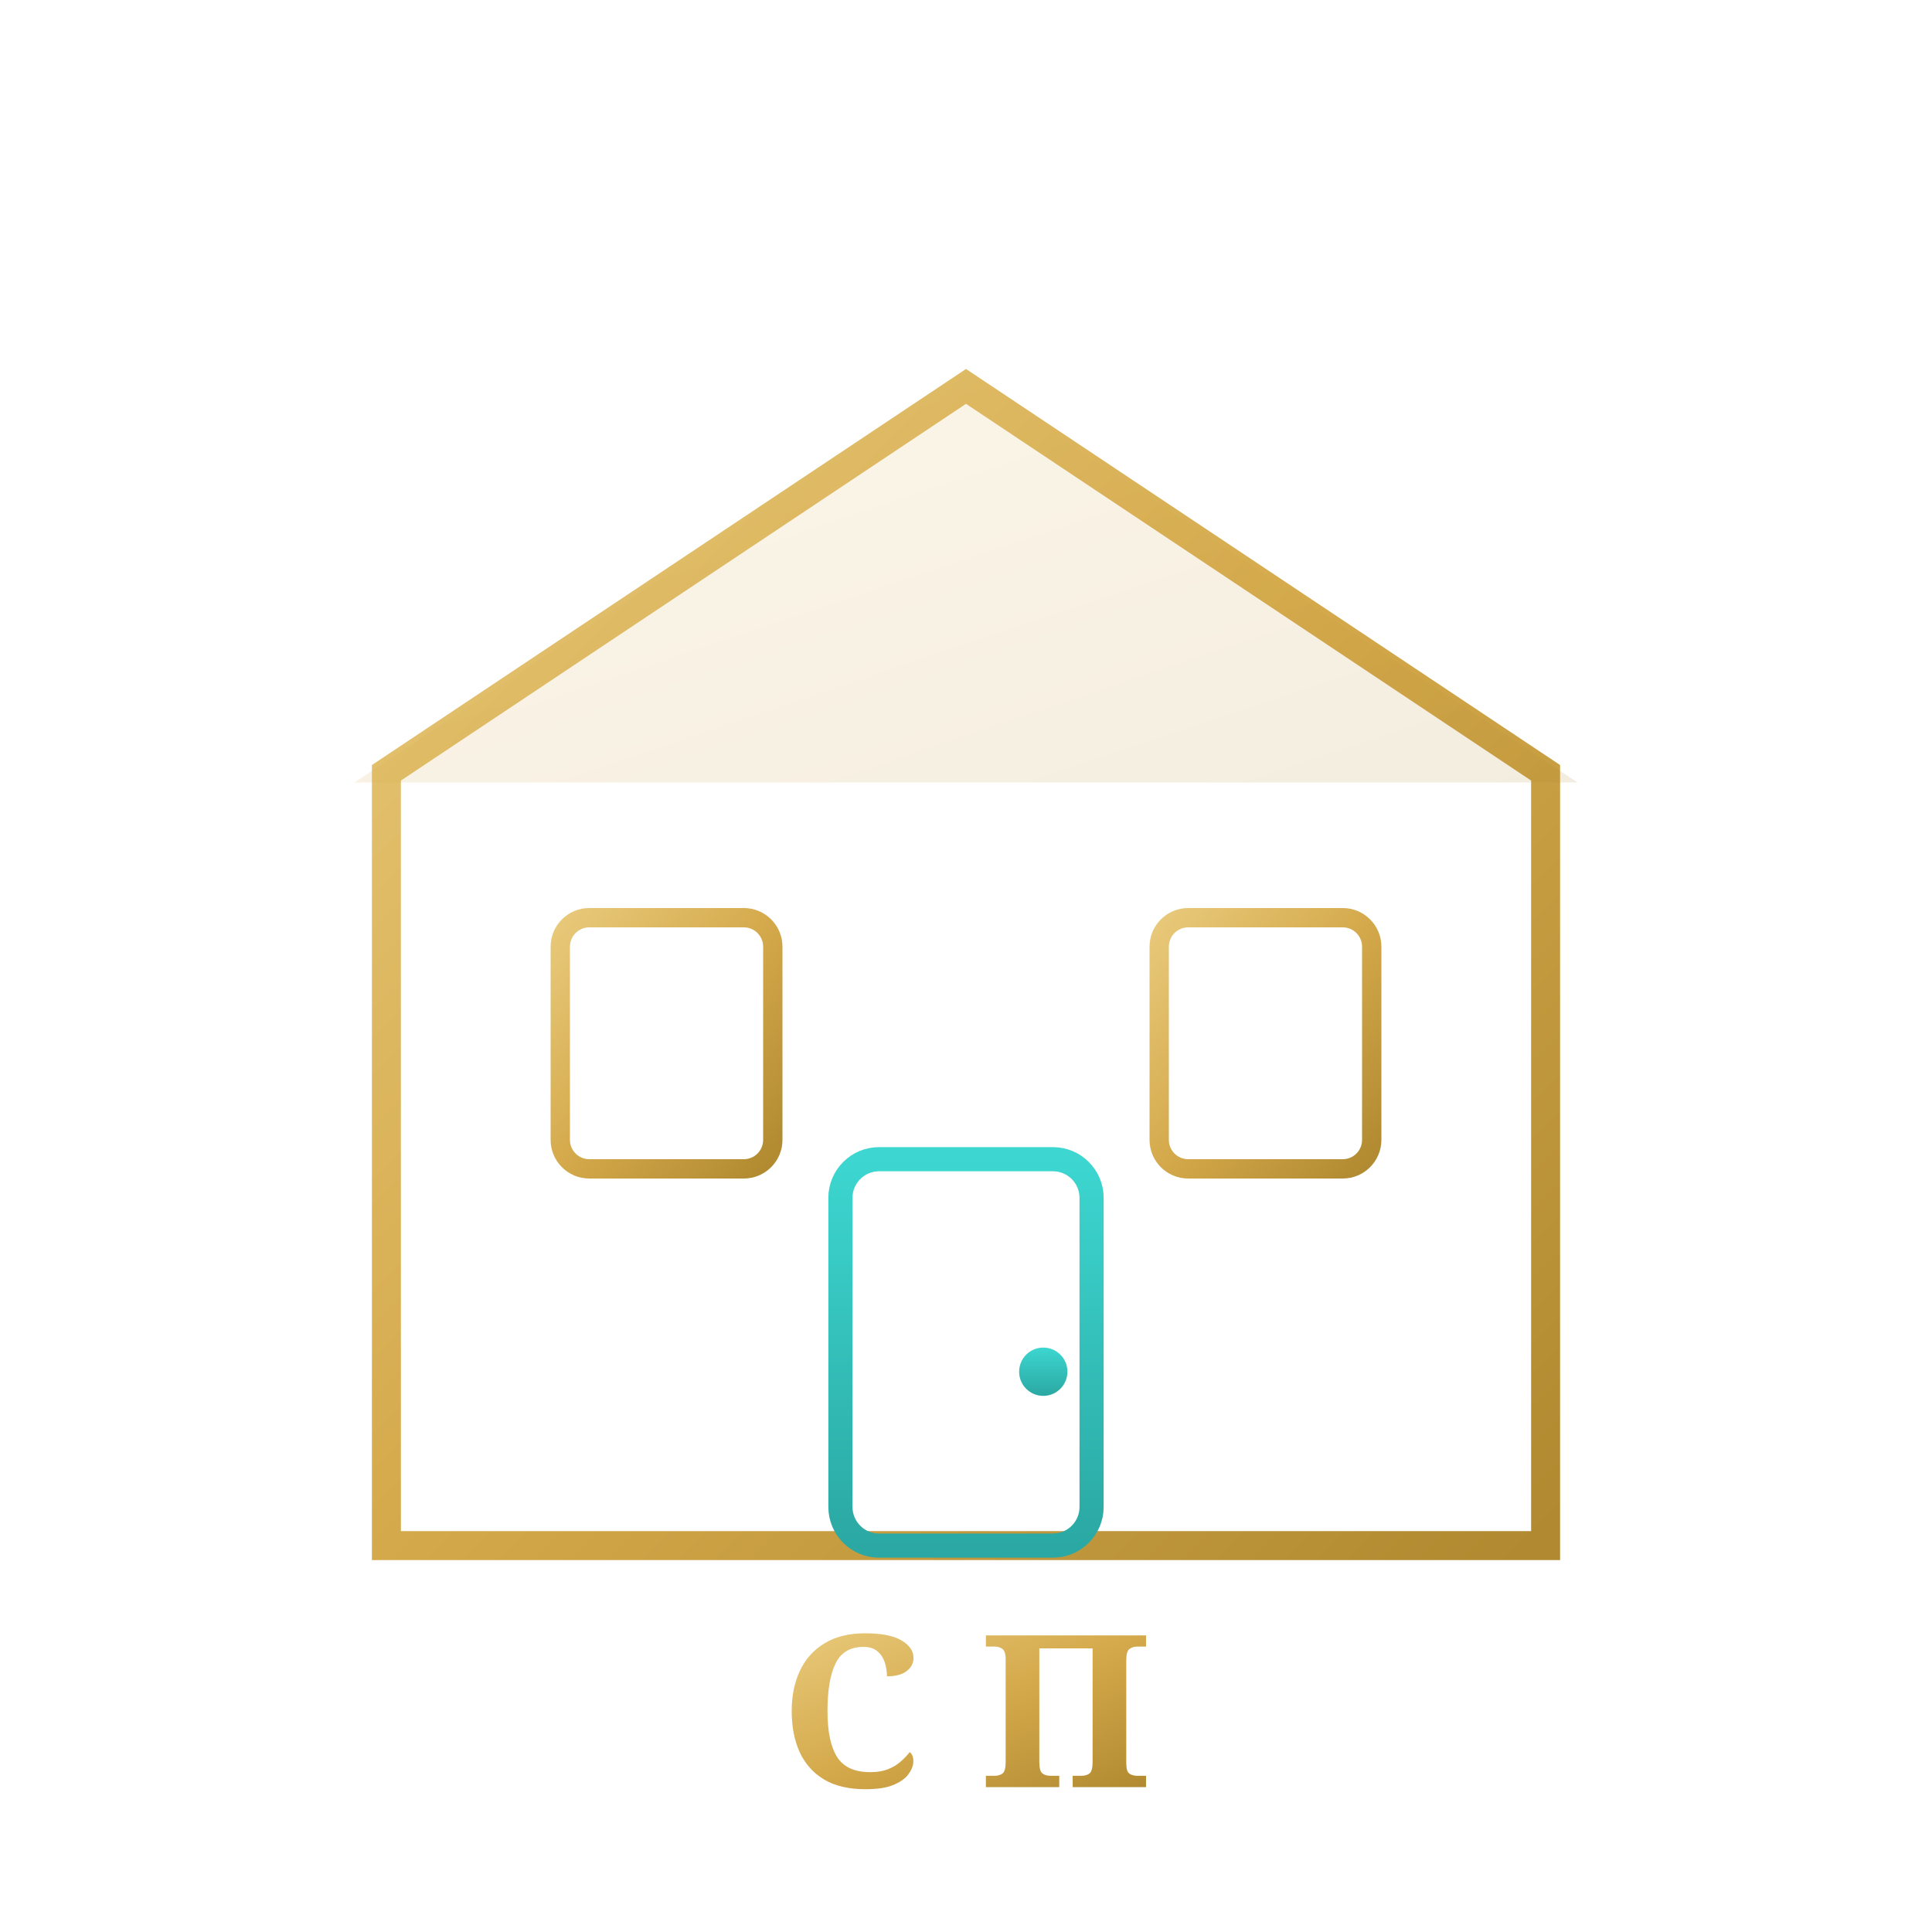
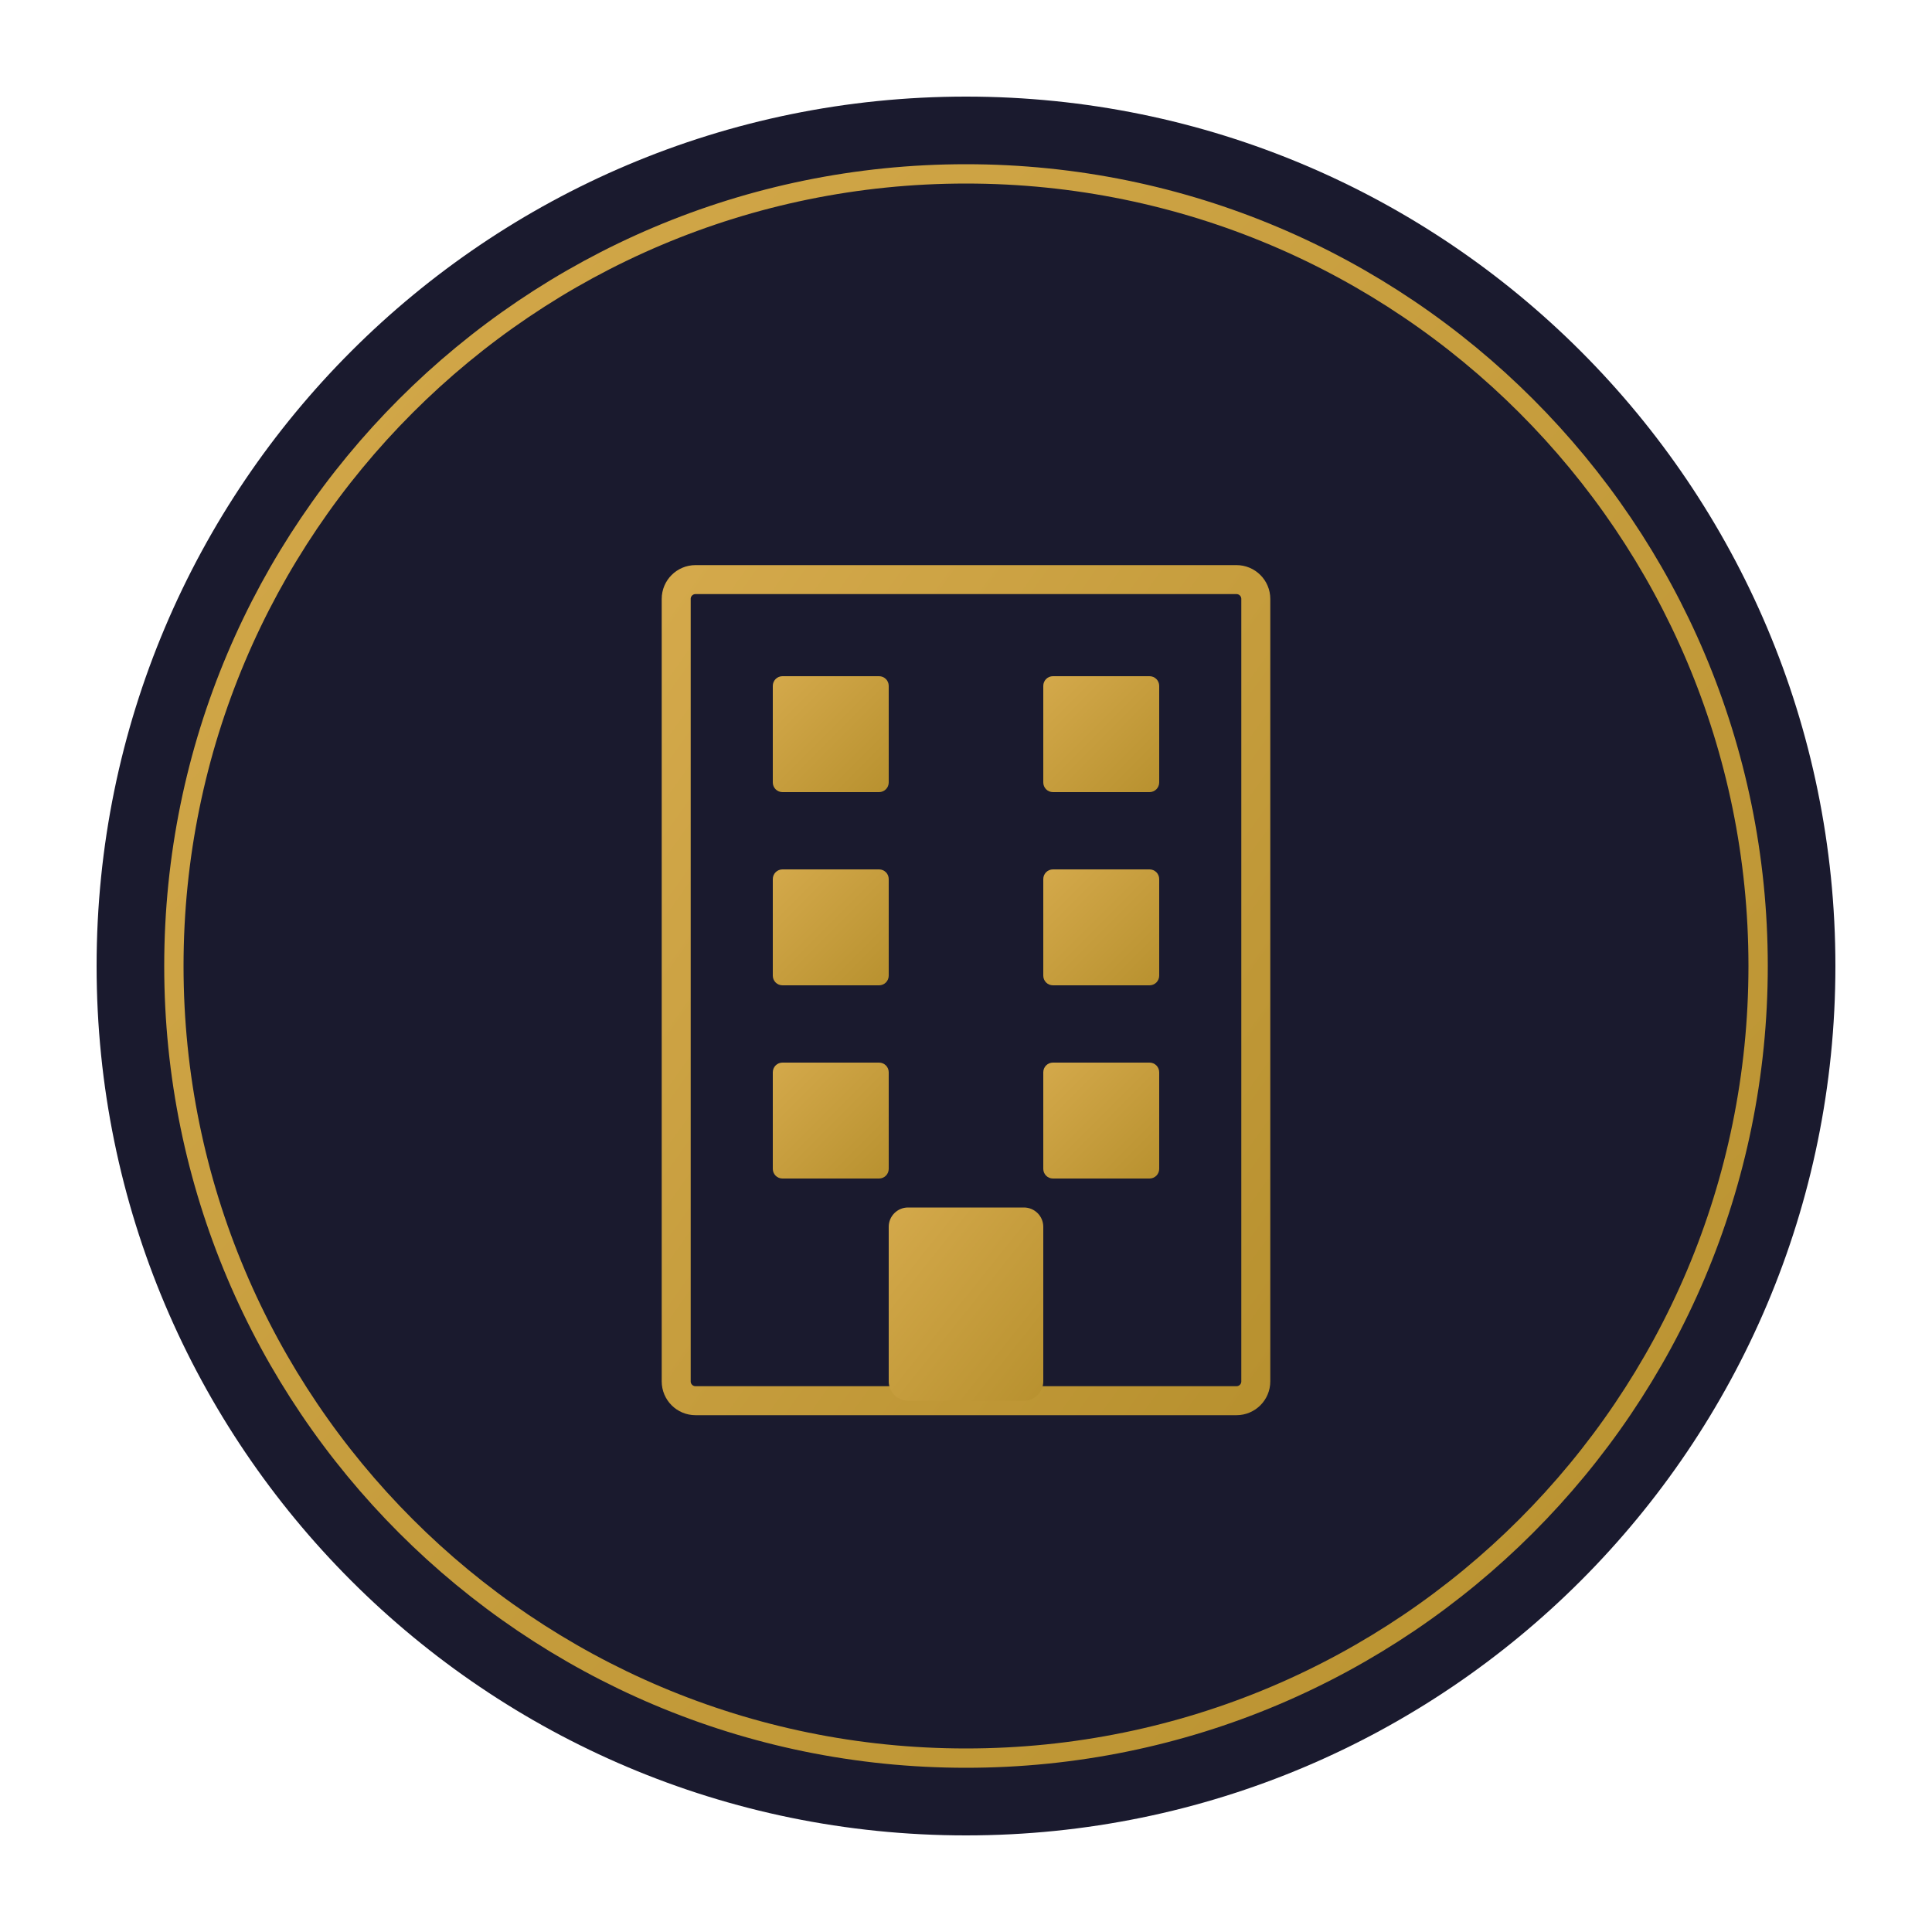
- <svg xmlns="http://www.w3.org/2000/svg" viewBox="0 0 200 200" fill="none">
+ <svg xmlns="http://www.w3.org/2000/svg" viewBox="0 0 200 200">
  <defs>
-     <linearGradient id="g" x1="0" y1="0" x2="1" y2="1">
-       <stop offset="0%" stop-color="#E8C97A" />
-       <stop offset="50%" stop-color="#D4A94B" />
-       <stop offset="100%" stop-color="#B08930" />
-     </linearGradient>
-     <linearGradient id="t" x1="0" y1="0" x2="0" y2="1">
-       <stop offset="0%" stop-color="#3DD6D0" />
-       <stop offset="100%" stop-color="#2BA8A3" />
+     <linearGradient id="gs" x1="0%" y1="0%" x2="100%" y2="100%">
+       <stop offset="0%" stop-color="#D4A94B" />
+       <stop offset="100%" stop-color="#b8912f" />
    </linearGradient>
  </defs>
-   <path d="M40 160 L40 80 L100 40 L160 80 L160 160 Z" stroke="url(#g)" stroke-width="3" fill="none" />
-   <path d="M100 40 L40 80 L160 80 Z" stroke="url(#g)" stroke-width="2" fill="url(#g)" opacity=".15" />
-   <rect x="58" y="95" width="22" height="26" rx="3" stroke="url(#g)" stroke-width="2" fill="none" />
-   <rect x="120" y="95" width="22" height="26" rx="3" stroke="url(#g)" stroke-width="2" fill="none" />
-   <rect x="87" y="120" width="26" height="40" rx="4" stroke="url(#t)" stroke-width="2.5" fill="none" />
-   <circle cx="108" cy="142" r="2.5" fill="url(#t)" />
-   <line x1="30" y1="160" x2="170" y2="160" stroke="url(#g)" stroke-width="3" />
-   <text x="100" y="185" text-anchor="middle" font-family="Georgia,serif" font-size="22" font-weight="700" fill="url(#g)" letter-spacing="6">СП</text>
+   <circle cx="100" cy="100" r="90" fill="#1a1a2e" />
+   <circle cx="100" cy="100" r="82" fill="none" stroke="url(#gs)" stroke-width="2" />
+   <rect x="70" y="60" width="60" height="85" fill="none" stroke="url(#gs)" stroke-width="3" rx="2" />
+   <rect x="80" y="70" width="12" height="12" fill="url(#gs)" rx="1" />
+   <rect x="108" y="70" width="12" height="12" fill="url(#gs)" rx="1" />
+   <rect x="80" y="90" width="12" height="12" fill="url(#gs)" rx="1" />
+   <rect x="108" y="90" width="12" height="12" fill="url(#gs)" rx="1" />
+   <rect x="80" y="110" width="12" height="12" fill="url(#gs)" rx="1" />
+   <rect x="108" y="110" width="12" height="12" fill="url(#gs)" rx="1" />
+   <rect x="92" y="125" width="16" height="20" fill="url(#gs)" rx="2" />
+   <line x1="130" y1="145" x2="130" y2="40" stroke="url(#gs)" stroke-width="3" stroke-linecap="round" />
+   <line x1="130" y1="40" x2="170" y2="40" stroke="url(#gs)" stroke-width="3" stroke-linecap="round" />
+   <line x1="170" y1="40" x2="170" y2="55" stroke="url(#gs)" stroke-width="2" stroke-linecap="round" />
+   <line x1="125" y1="55" x2="135" y2="55" stroke="url(#gs)" stroke-width="2" stroke-linecap="round" />
</svg>
